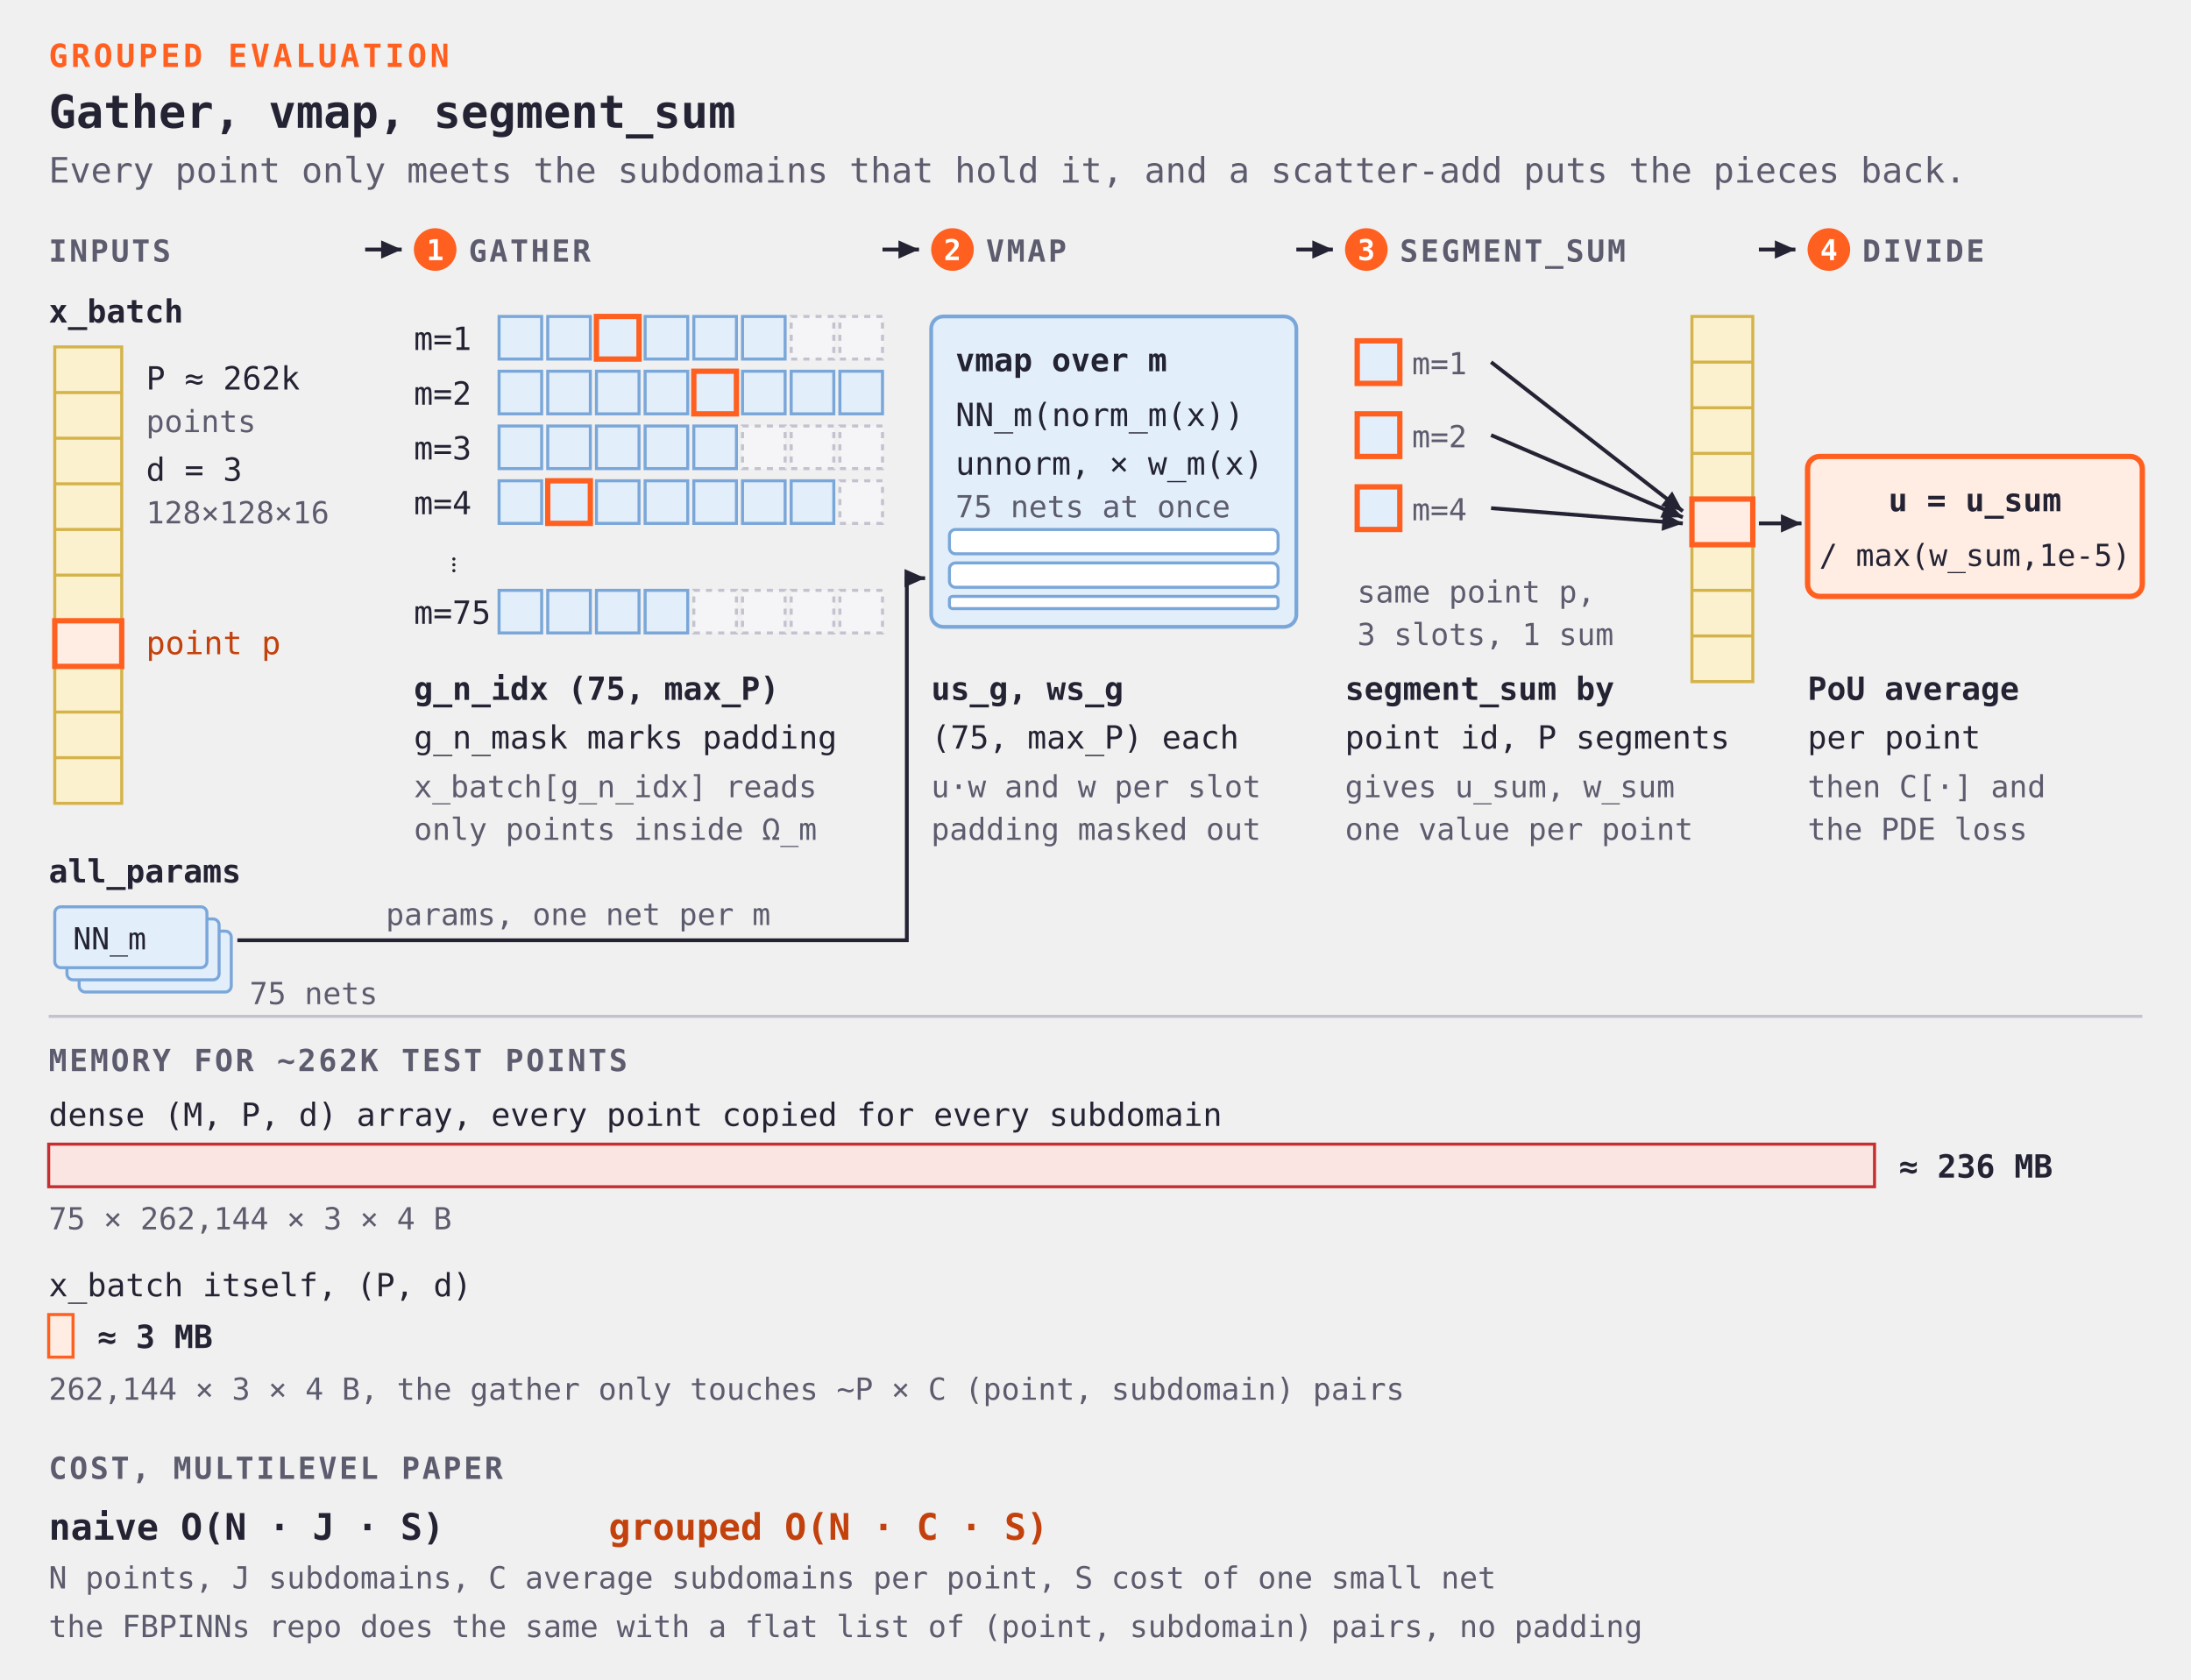
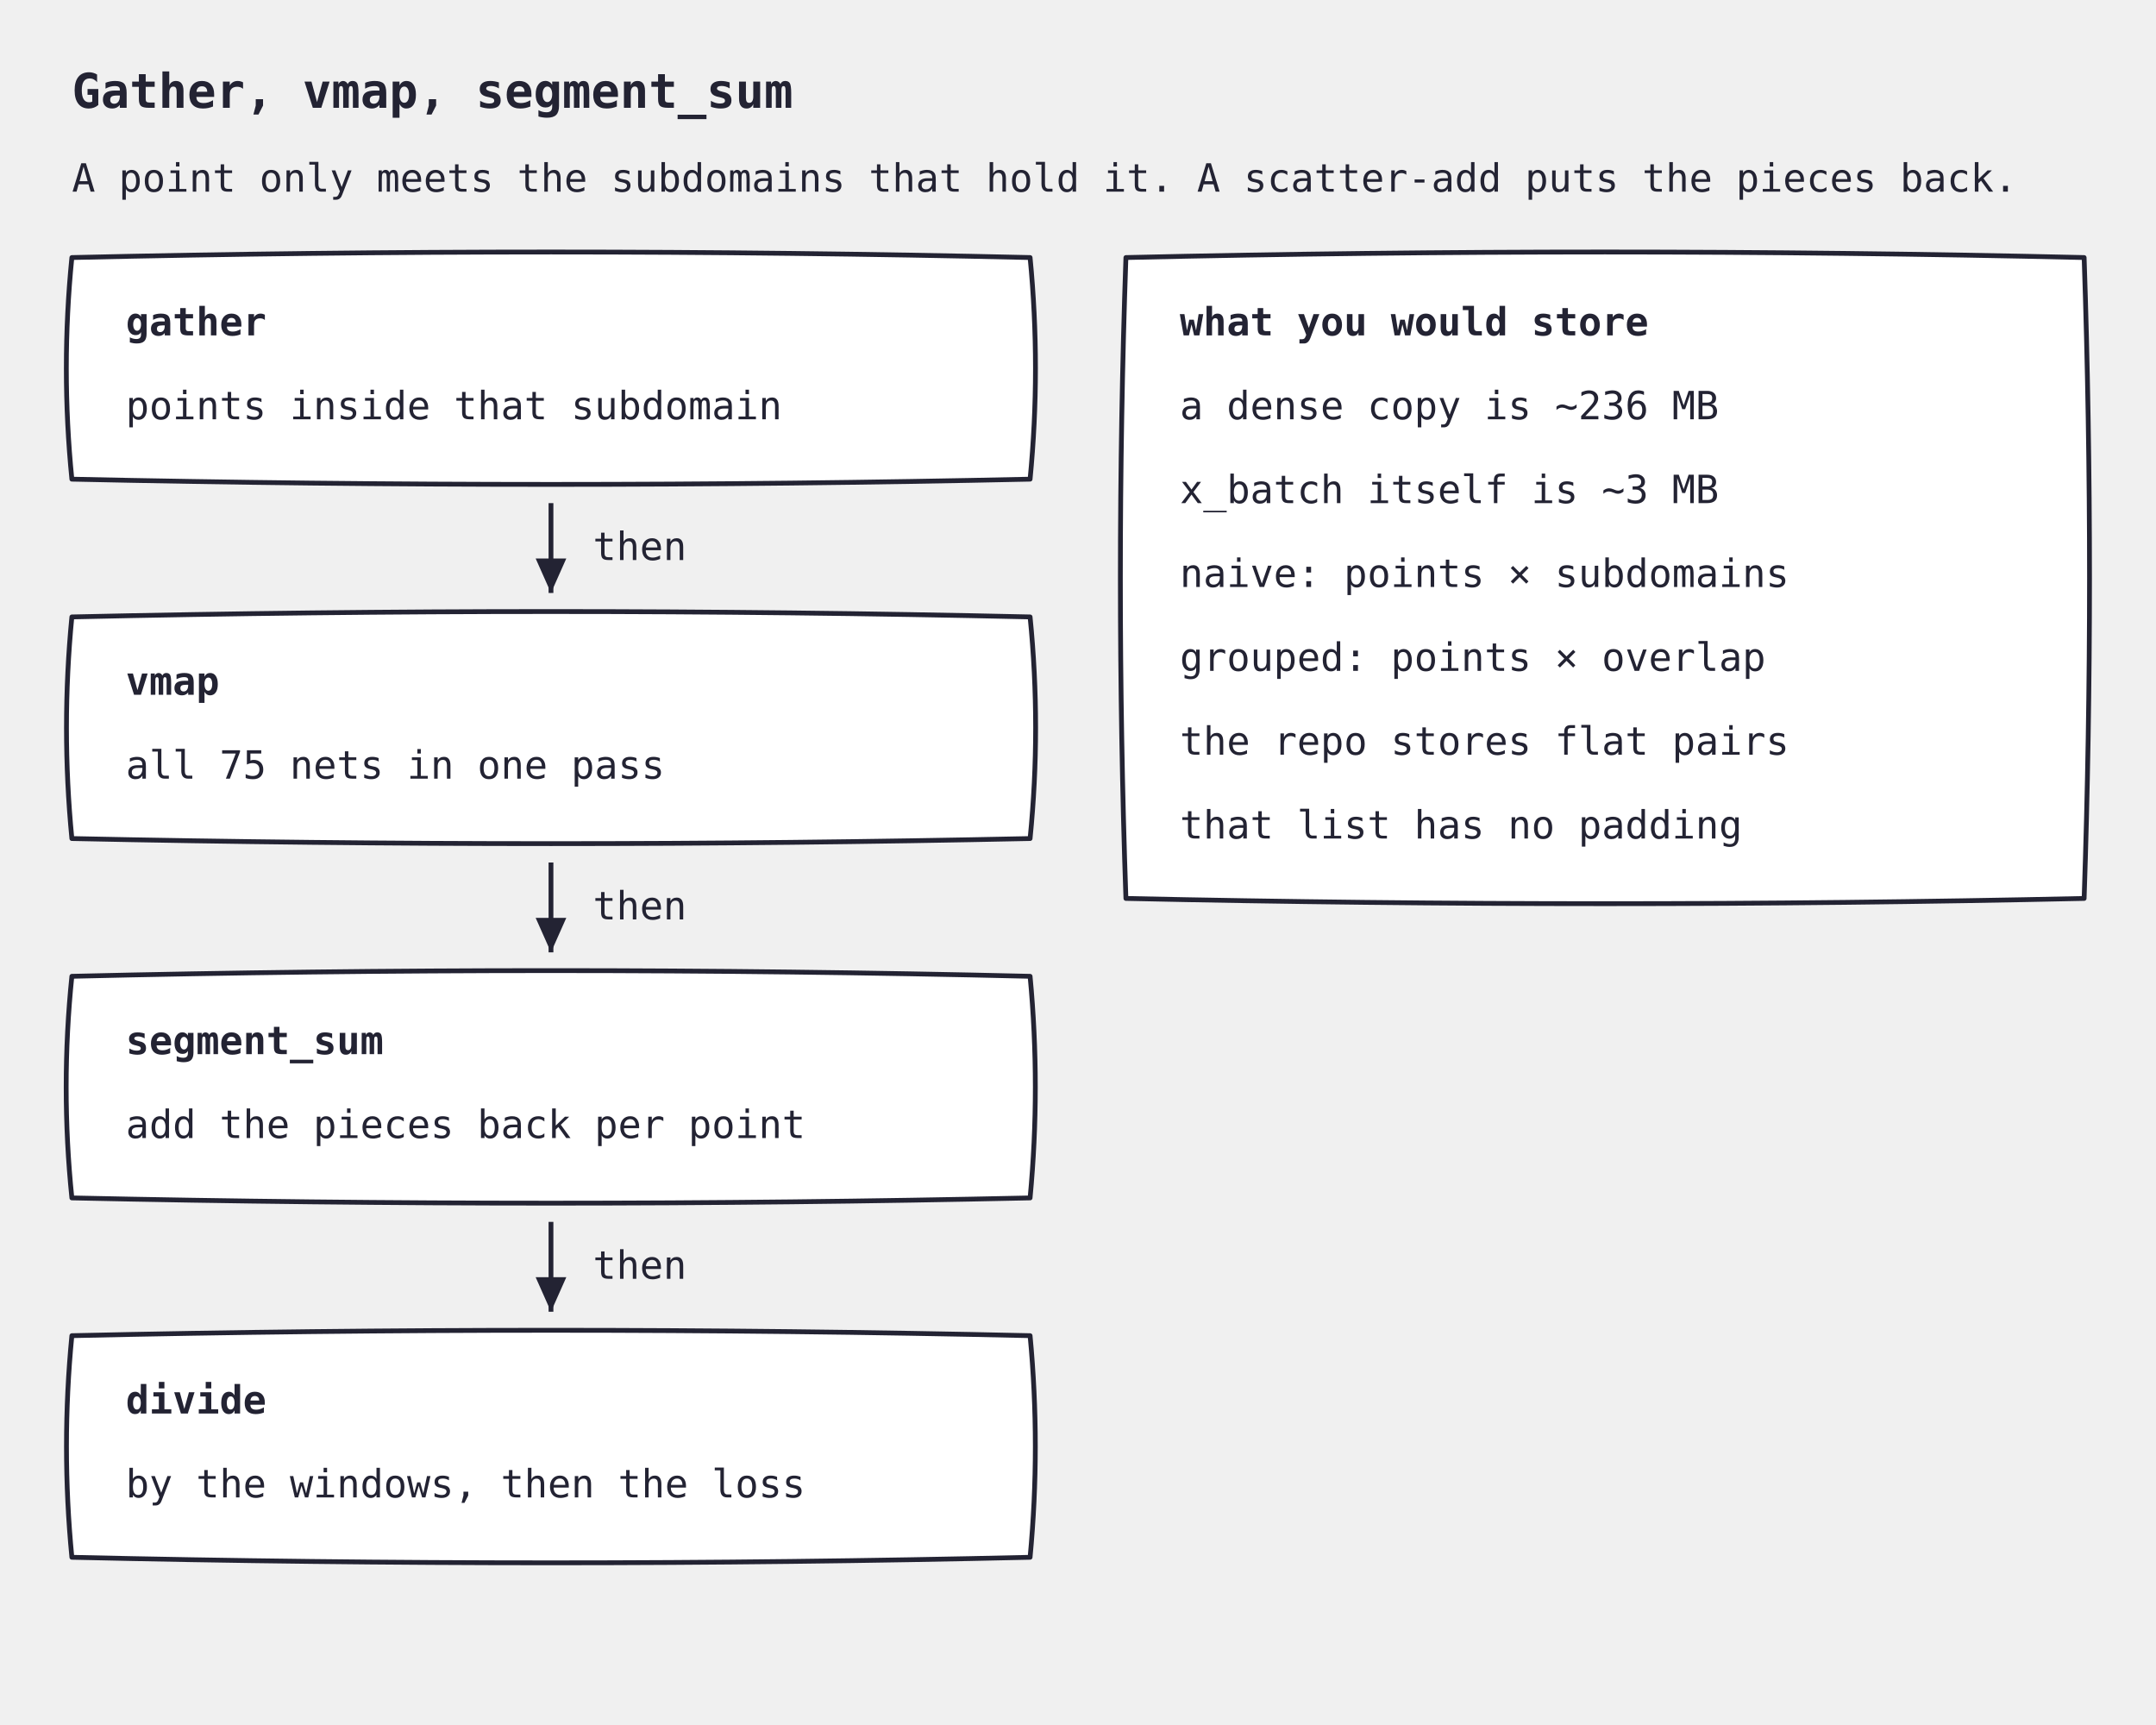
- <svg xmlns="http://www.w3.org/2000/svg" viewBox="0 0 720 552" role="img" aria-labelledby="title desc" font-family="'Roboto Mono', ui-monospace, SFMono-Regular, Menlo, Consolas, 'DejaVu Sans Mono', monospace">
+ <svg xmlns="http://www.w3.org/2000/svg" viewBox="0 0 720 576" role="img" aria-labelledby="title desc" font-family="'Roboto Mono', ui-monospace, SFMono-Regular, Menlo, Consolas, monospace">
  <defs>
-     <marker id="a" viewBox="0 0 10 10" refX="9" refY="5" markerWidth="6" markerHeight="6" orient="auto-start-reverse">
+     <marker id="a" viewBox="0 0 10 10" refX="9" refY="5" markerWidth="8" markerHeight="8" orient="auto-start-reverse">
      <path d="M0,1 L9,5 L0,9 z" fill="#232333" />
    </marker>
  </defs>
  <style>
-     text { fill: #232333; font-size: 10.5px; }
-     .k { font-size: 10.5px; font-weight: 600; letter-spacing: .1em; fill: #ff5f1f; }
-     .t { font-size: 15px; font-weight: 700; }
-     .c { font-size: 11.5px; fill: #5c5c6e; }
-     .lane { font-size: 10px; font-weight: 600; letter-spacing: .08em; fill: #5c5c6e; }
-     .m { fill: #5c5c6e; font-size: 10px; }
-     .b { font-weight: 700; }
-     .eq { font-size: 12px; font-weight: 700; }
-     .o { fill: #c2410c; }
-     .mem { fill: #fbf1cf; stroke: #d4b34a; stroke-width: 1; }
-     .ok { fill: #e3eefb; stroke: #7aa7d9; stroke-width: 1; }
-     .pad { fill: #f5f5f8; stroke: #c3c3cf; stroke-width: 1; stroke-dasharray: 2 2; }
-     .hi { stroke: #ff5f1f; stroke-width: 1.75; }
-     .ln { stroke: #232333; stroke-width: 1.25; fill: none; }
-     .n { fill: #ff5f1f; }
-     .nt { fill: #ffffff; font-size: 9.5px; font-weight: 700; }
+     text { fill: #232333; font-size: 13px; }
+     .t { font-size: 16px; font-weight: 700; }
+     .s { font-size: 13px; }
+     .h { font-weight: 700; }
+     .b { font-size: 13px; }
+     .m { font-size: 13px; }
  </style>
-   <text class="k" x="16" y="22">GROUPED EVALUATION</text>
-   <text class="t" x="16" y="42">Gather, vmap, segment_sum</text>
-   <text class="c" x="16" y="60">Every point only meets the subdomains that hold it, and a scatter-add puts the pieces back.</text>
-   <text class="lane" x="16" y="86">INPUTS</text>
-   <circle class="n" cx="143" cy="82" r="7" />
-   <text class="nt" x="143" y="85.5" text-anchor="middle">1</text>
-   <text class="lane" x="154" y="86">GATHER</text>
-   <circle class="n" cx="313" cy="82" r="7" />
-   <text class="nt" x="313" y="85.5" text-anchor="middle">2</text>
-   <text class="lane" x="324" y="86">VMAP</text>
-   <circle class="n" cx="449" cy="82" r="7" />
-   <text class="nt" x="449" y="85.5" text-anchor="middle">3</text>
-   <text class="lane" x="460" y="86">SEGMENT_SUM</text>
-   <circle class="n" cx="601" cy="82" r="7" />
-   <text class="nt" x="601" y="85.5" text-anchor="middle">4</text>
-   <text class="lane" x="612" y="86">DIVIDE</text>
-   <g class="ln" marker-end="url(#a)">
-     <line x1="120" y1="82" x2="132" y2="82" />
-     <line x1="290" y1="82" x2="302" y2="82" />
-     <line x1="426" y1="82" x2="438" y2="82" />
-     <line x1="578" y1="82" x2="590" y2="82" />
-   </g>
-   <text class="b" x="16" y="106">x_batch</text>
-   <rect class="mem" x="18" y="114" width="22" height="150" />
-   <g stroke="#d4b34a" stroke-width="1">
-     <line x1="18" y1="129" x2="40" y2="129" />
-     <line x1="18" y1="144" x2="40" y2="144" />
-     <line x1="18" y1="159" x2="40" y2="159" />
-     <line x1="18" y1="174" x2="40" y2="174" />
-     <line x1="18" y1="189" x2="40" y2="189" />
-     <line x1="18" y1="204" x2="40" y2="204" />
-     <line x1="18" y1="219" x2="40" y2="219" />
-     <line x1="18" y1="234" x2="40" y2="234" />
-     <line x1="18" y1="249" x2="40" y2="249" />
-   </g>
-   <rect x="18" y="204" width="22" height="15" fill="#ffede4" stroke="#ff5f1f" stroke-width="1.75" />
-   <text x="48" y="128">P ≈ 262k</text>
-   <text class="m" x="48" y="142">points</text>
-   <text x="48" y="158">d = 3</text>
-   <text class="m" x="48" y="172">128×128×16</text>
-   <text class="o" x="48" y="215">point p</text>
-   <text class="b" x="16" y="290">all_params</text>
-   <rect class="ok" x="26" y="306" width="50" height="20" rx="2" />
-   <rect class="ok" x="22" y="302" width="50" height="20" rx="2" />
-   <rect class="ok" x="18" y="298" width="50" height="20" rx="2" />
-   <text x="24" y="312" style="font-size:10px">NN_m</text>
-   <text class="m" x="82" y="330">75 nets</text>
-   <g class="m">
-     <text x="136" y="115">m=1</text>
-     <text x="136" y="133">m=2</text>
-     <text x="136" y="151">m=3</text>
-     <text x="136" y="169">m=4</text>
-     <text x="146" y="188">⋮</text>
-     <text x="136" y="205">m=75</text>
-   </g>
-   <g>
-     <rect class="ok" x="164" y="104" width="14" height="14" />
-     <rect class="ok" x="180" y="104" width="14" height="14" />
-     <rect class="ok hi" x="196" y="104" width="14" height="14" />
-     <rect class="ok" x="212" y="104" width="14" height="14" />
-     <rect class="ok" x="228" y="104" width="14" height="14" />
-     <rect class="ok" x="244" y="104" width="14" height="14" />
-     <rect class="pad" x="260" y="104" width="14" height="14" />
-     <rect class="pad" x="276" y="104" width="14" height="14" />
-     <rect class="ok" x="164" y="122" width="14" height="14" />
-     <rect class="ok" x="180" y="122" width="14" height="14" />
-     <rect class="ok" x="196" y="122" width="14" height="14" />
-     <rect class="ok" x="212" y="122" width="14" height="14" />
-     <rect class="ok hi" x="228" y="122" width="14" height="14" />
-     <rect class="ok" x="244" y="122" width="14" height="14" />
-     <rect class="ok" x="260" y="122" width="14" height="14" />
-     <rect class="ok" x="276" y="122" width="14" height="14" />
-     <rect class="ok" x="164" y="140" width="14" height="14" />
-     <rect class="ok" x="180" y="140" width="14" height="14" />
-     <rect class="ok" x="196" y="140" width="14" height="14" />
-     <rect class="ok" x="212" y="140" width="14" height="14" />
-     <rect class="ok" x="228" y="140" width="14" height="14" />
-     <rect class="pad" x="244" y="140" width="14" height="14" />
-     <rect class="pad" x="260" y="140" width="14" height="14" />
-     <rect class="pad" x="276" y="140" width="14" height="14" />
-     <rect class="ok" x="164" y="158" width="14" height="14" />
-     <rect class="ok hi" x="180" y="158" width="14" height="14" />
-     <rect class="ok" x="196" y="158" width="14" height="14" />
-     <rect class="ok" x="212" y="158" width="14" height="14" />
-     <rect class="ok" x="228" y="158" width="14" height="14" />
-     <rect class="ok" x="244" y="158" width="14" height="14" />
-     <rect class="ok" x="260" y="158" width="14" height="14" />
-     <rect class="pad" x="276" y="158" width="14" height="14" />
-     <rect class="ok" x="164" y="194" width="14" height="14" />
-     <rect class="ok" x="180" y="194" width="14" height="14" />
-     <rect class="ok" x="196" y="194" width="14" height="14" />
-     <rect class="ok" x="212" y="194" width="14" height="14" />
-     <rect class="pad" x="228" y="194" width="14" height="14" />
-     <rect class="pad" x="244" y="194" width="14" height="14" />
-     <rect class="pad" x="260" y="194" width="14" height="14" />
-     <rect class="pad" x="276" y="194" width="14" height="14" />
-   </g>
-   <text class="b" x="136" y="230">g_n_idx (75, max_P)</text>
-   <text x="136" y="246">g_n_mask marks padding</text>
-   <text class="m" x="136" y="262">x_batch[g_n_idx] reads</text>
-   <text class="m" x="136" y="276">only points inside Ω_m</text>
-   <rect x="306" y="104" width="120" height="102" rx="4" fill="#e3eefb" stroke="#7aa7d9" stroke-width="1.25" />
-   <rect x="312" y="174" width="108" height="8" rx="2" fill="#ffffff" stroke="#7aa7d9" stroke-width="1" />
-   <rect x="312" y="185" width="108" height="8" rx="2" fill="#ffffff" stroke="#7aa7d9" stroke-width="1" />
-   <rect x="312" y="196" width="108" height="4" rx="1" fill="#ffffff" stroke="#7aa7d9" stroke-width="1" />
-   <text class="b" x="314" y="122">vmap over m</text>
-   <text x="314" y="140">NN_m(norm_m(x))</text>
-   <text x="314" y="156">unnorm, × w_m(x)</text>
-   <text class="m" x="314" y="170">75 nets at once</text>
-   <text class="b" x="306" y="230">us_g, ws_g</text>
-   <text x="306" y="246">(75, max_P) each</text>
-   <text class="m" x="306" y="262">u·w and w per slot</text>
-   <text class="m" x="306" y="276">padding masked out</text>
-   <polyline class="ln" points="78,309 298,309 298,190 304,190" marker-end="url(#a)" />
-   <text class="m" x="190" y="304" text-anchor="middle">params, one net per m</text>
-   <rect class="ok hi" x="446" y="112" width="14" height="14" />
-   <text class="m" x="464" y="123">m=1</text>
-   <rect class="ok hi" x="446" y="136" width="14" height="14" />
-   <text class="m" x="464" y="147">m=2</text>
-   <rect class="ok hi" x="446" y="160" width="14" height="14" />
-   <text class="m" x="464" y="171">m=4</text>
-   <g class="ln" marker-end="url(#a)">
-     <line x1="490" y1="119" x2="553" y2="168" />
-     <line x1="490" y1="143" x2="553" y2="170" />
-     <line x1="490" y1="167" x2="553" y2="172" />
-   </g>
-   <rect class="mem" x="556" y="104" width="20" height="120" />
-   <g stroke="#d4b34a" stroke-width="1">
-     <line x1="556" y1="119" x2="576" y2="119" />
-     <line x1="556" y1="134" x2="576" y2="134" />
-     <line x1="556" y1="149" x2="576" y2="149" />
-     <line x1="556" y1="164" x2="576" y2="164" />
-     <line x1="556" y1="179" x2="576" y2="179" />
-     <line x1="556" y1="194" x2="576" y2="194" />
-     <line x1="556" y1="209" x2="576" y2="209" />
-   </g>
-   <rect x="556" y="164" width="20" height="15" fill="#ffede4" stroke="#ff5f1f" stroke-width="1.75" />
-   <text class="m" x="446" y="198">same point p,</text>
-   <text class="m" x="446" y="212">3 slots, 1 sum</text>
-   <text class="b" x="442" y="230">segment_sum by</text>
-   <text x="442" y="246">point id, P segments</text>
-   <text class="m" x="442" y="262">gives u_sum, w_sum</text>
-   <text class="m" x="442" y="276">one value per point</text>
-   <line class="ln" x1="578" y1="172" x2="592" y2="172" marker-end="url(#a)" />
-   <rect x="594" y="150" width="110" height="46" rx="4" fill="#ffede4" stroke="#ff5f1f" stroke-width="1.75" />
-   <text x="649" y="168" text-anchor="middle" class="b">u = u_sum</text>
-   <text x="649" y="186" text-anchor="middle" style="font-size:10px">/ max(w_sum,1e-5)</text>
-   <text class="b" x="594" y="230">PoU average</text>
-   <text x="594" y="246">per point</text>
-   <text class="m" x="594" y="262">then C[·] and</text>
-   <text class="m" x="594" y="276">the PDE loss</text>
-   <line x1="16" y1="334" x2="704" y2="334" stroke="#c3c3cf" stroke-width="1" />
-   <text class="lane" x="16" y="352">MEMORY FOR ~262K TEST POINTS</text>
-   <text x="16" y="370">dense (M, P, d) array, every point copied for every subdomain</text>
-   <rect x="16" y="376" width="600" height="14" fill="#fbe5e3" stroke="#c62f2f" stroke-width="1" />
-   <text class="b" x="624" y="387">≈ 236 MB</text>
-   <text class="m" x="16" y="404">75 × 262,144 × 3 × 4 B</text>
-   <text x="16" y="426">x_batch itself, (P, d)</text>
-   <rect x="16" y="432" width="8" height="14" fill="#ffede4" stroke="#ff5f1f" stroke-width="1" />
-   <text class="b" x="32" y="443">≈ 3 MB</text>
-   <text class="m" x="16" y="460">262,144 × 3 × 4 B, the gather only touches ~P × C (point, subdomain) pairs</text>
-   <text class="lane" x="16" y="486">COST, MULTILEVEL PAPER</text>
-   <text class="eq" x="16" y="506">naive O(N · J · S)</text>
-   <text class="eq o" x="200" y="506">grouped O(N · C · S)</text>
-   <text class="m" x="16" y="522">N points, J subdomains, C average subdomains per point, S cost of one small net</text>
-   <text class="m" x="16" y="538">the FBPINNs repo does the same with a flat list of (point, subdomain) pairs, no padding</text>
+   <text class="t" x="24" y="36">Gather, vmap, segment_sum</text>
+   <text class="s" x="24" y="64">A point only meets the subdomains that hold it. A scatter-add puts the pieces back.</text>
+   <path d="M 24.0 86.0 Q 184.0 82.3 344.0 86.0 Q 347.6 123.0 344.0 160.0 Q 184.0 163.5 24.0 160.0 Q 20.3 123.0 24.0 86.0 Z" fill="#ffffff" stroke="#232333" stroke-width="1.6" stroke-linejoin="round" />
+   <text class="h" x="42.0" y="112.0">gather</text>
+   <text class="b" x="42.0" y="140.0">points inside that subdomain</text>
+   <line x1="184.0" y1="168.0" x2="184.0" y2="198.0" stroke="#232333" stroke-width="1.6" marker-end="url(#a)" />
+   <text class="m" x="198.0" y="187.0">then</text>
+   <path d="M 24.0 206.0 Q 184.0 202.4 344.0 206.0 Q 347.7 243.0 344.0 280.0 Q 184.0 283.4 24.0 280.0 Q 20.4 243.0 24.0 206.0 Z" fill="#ffffff" stroke="#232333" stroke-width="1.6" stroke-linejoin="round" />
+   <text class="h" x="42.0" y="232.0">vmap</text>
+   <text class="b" x="42.0" y="260.0">all 75 nets in one pass</text>
+   <line x1="184.0" y1="288.0" x2="184.0" y2="318.0" stroke="#232333" stroke-width="1.6" marker-end="url(#a)" />
+   <text class="m" x="198.0" y="307.0">then</text>
+   <path d="M 24.0 326.0 Q 184.0 322.2 344.0 326.0 Q 347.5 363.0 344.0 400.0 Q 184.0 403.5 24.0 400.0 Q 20.2 363.0 24.0 326.0 Z" fill="#ffffff" stroke="#232333" stroke-width="1.6" stroke-linejoin="round" />
+   <text class="h" x="42.0" y="352.0">segment_sum</text>
+   <text class="b" x="42.0" y="380.0">add the pieces back per point</text>
+   <line x1="184.0" y1="408.0" x2="184.0" y2="438.0" stroke="#232333" stroke-width="1.6" marker-end="url(#a)" />
+   <text class="m" x="198.0" y="427.0">then</text>
+   <path d="M 24.0 446.0 Q 184.0 442.4 344.0 446.0 Q 347.5 483.0 344.0 520.0 Q 184.0 523.7 24.0 520.0 Q 20.4 483.0 24.0 446.0 Z" fill="#ffffff" stroke="#232333" stroke-width="1.6" stroke-linejoin="round" />
+   <text class="h" x="42.0" y="472.0">divide</text>
+   <text class="b" x="42.0" y="500.0">by the windows, then the loss</text>
+   <path d="M 376.0 86.0 Q 536.0 82.3 696.0 86.0 Q 699.6 193.0 696.0 300.0 Q 536.0 303.5 376.0 300.0 Q 372.3 193.0 376.0 86.0 Z" fill="#ffffff" stroke="#232333" stroke-width="1.6" stroke-linejoin="round" />
+   <text class="h" x="394.0" y="112.0">what you would store</text>
+   <text class="b" x="394.0" y="140.0">a dense copy is ~236 MB</text>
+   <text class="b" x="394.0" y="168.0">x_batch itself is ~3 MB</text>
+   <text class="b" x="394.0" y="196.0">naive: points × subdomains</text>
+   <text class="b" x="394.0" y="224.0">grouped: points × overlap</text>
+   <text class="b" x="394.0" y="252.0">the repo stores flat pairs</text>
+   <text class="b" x="394.0" y="280.0">that list has no padding</text>
</svg>
